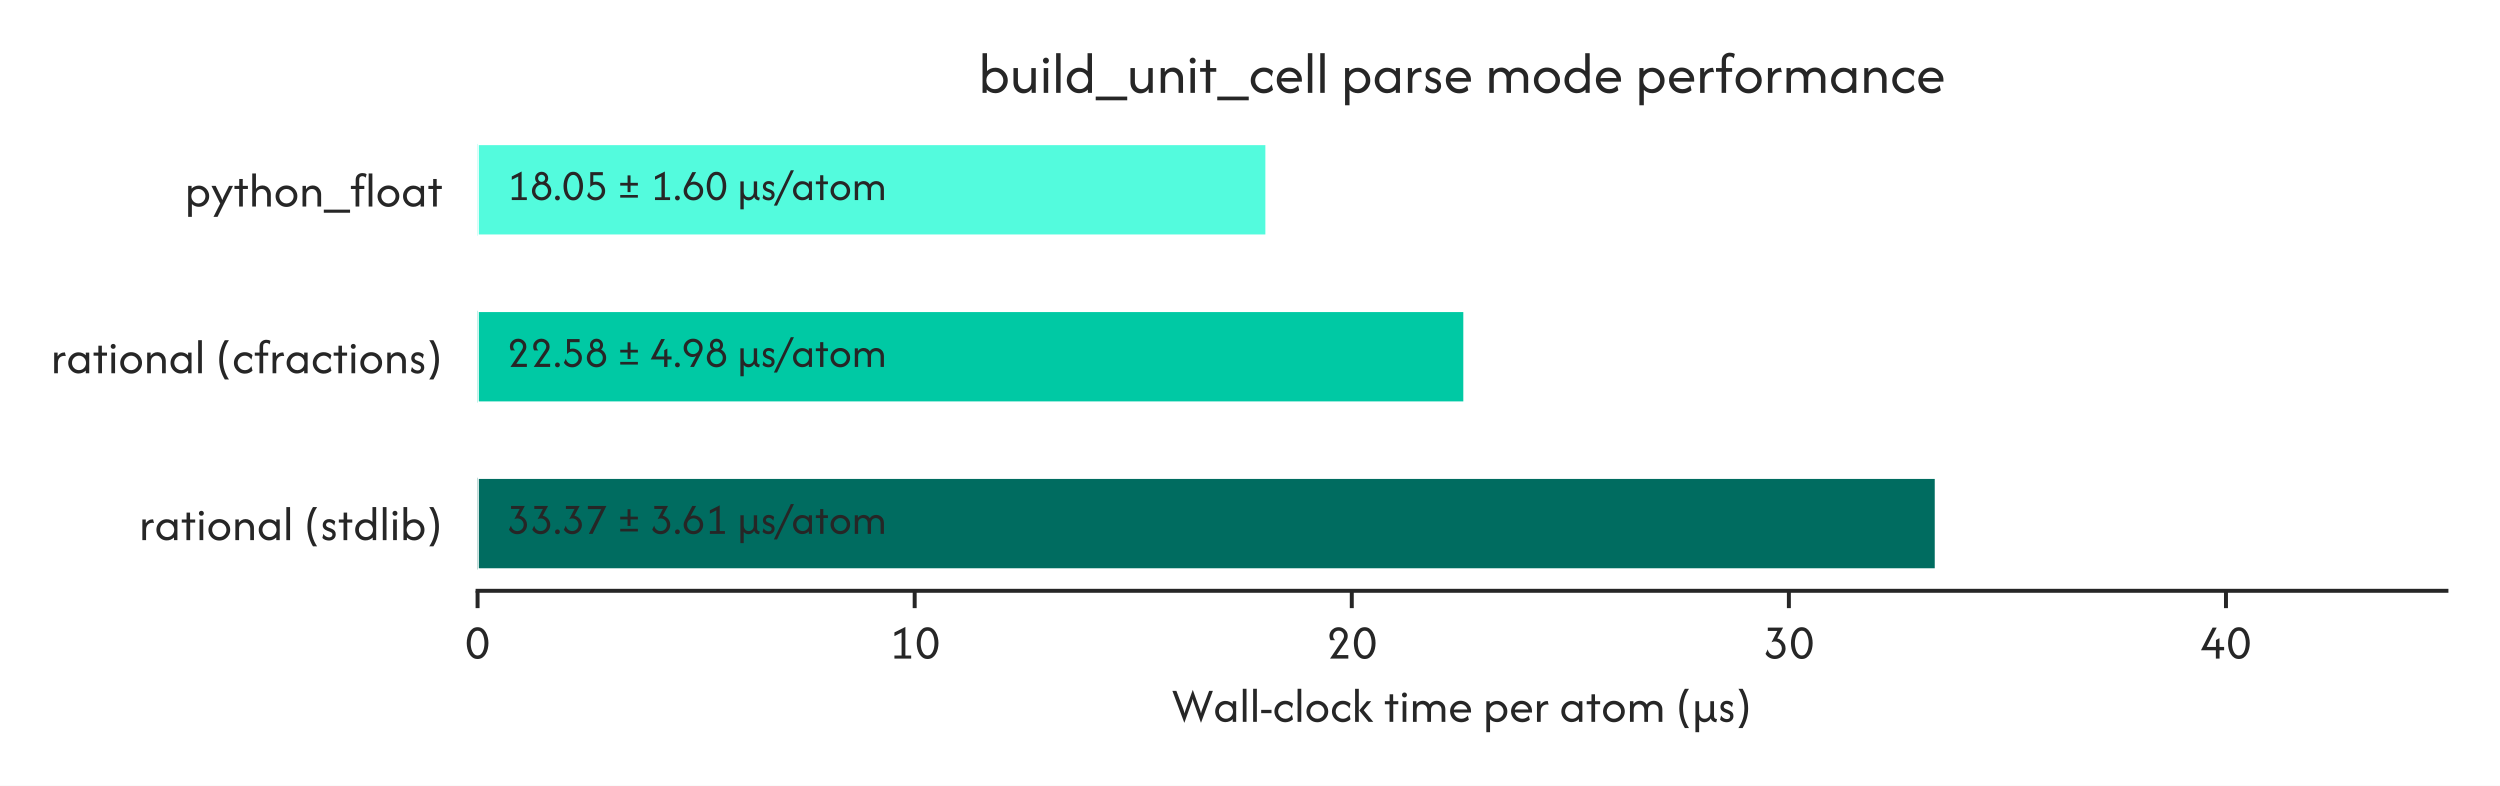
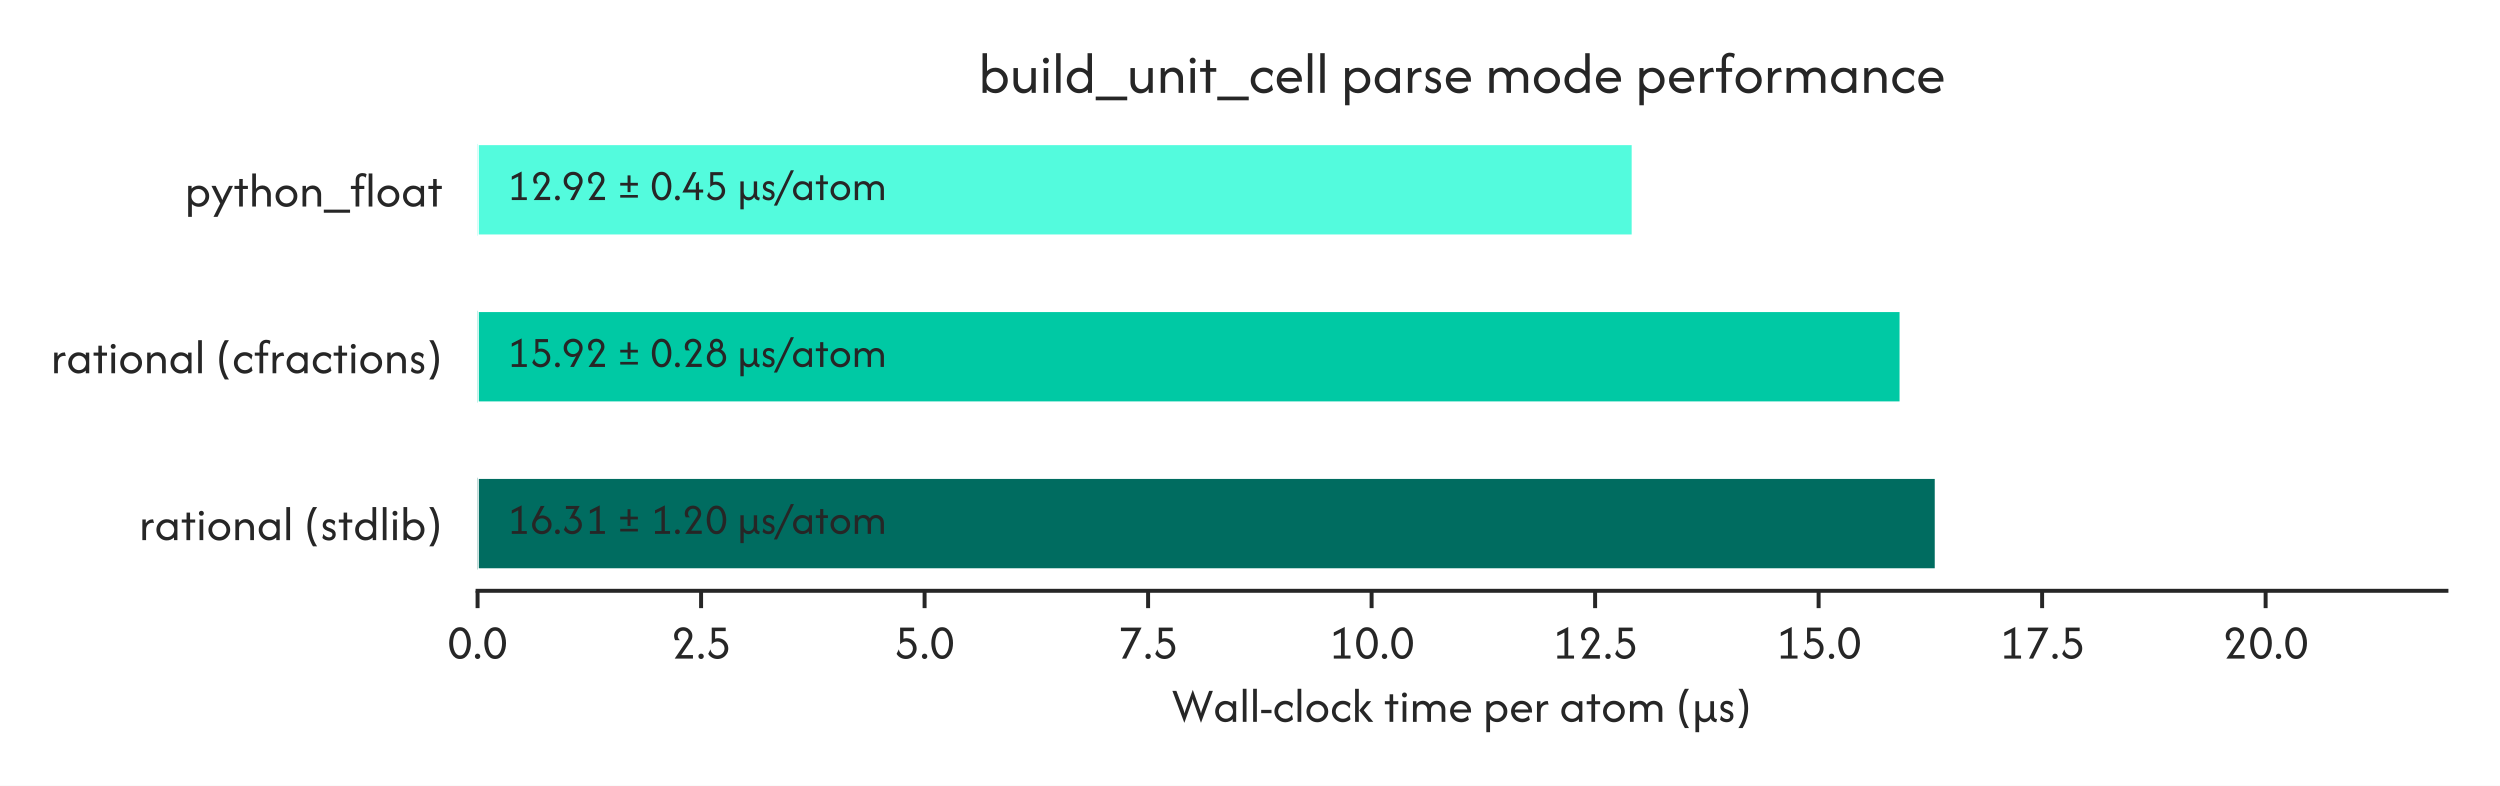
<svg xmlns="http://www.w3.org/2000/svg" xmlns:xlink="http://www.w3.org/1999/xlink" width="504pt" height="158.4pt" viewBox="0 0 504 158.4" version="1.1">
  <defs>
    <style type="text/css">*{stroke-linejoin: round; stroke-linecap: butt}</style>
  </defs>
  <g id="figure_1">
    <g id="patch_1">
      <path d="M 0 158.4 L 504 158.4 L 504 0 L 0 0 z " style="fill: #ffffff" />
    </g>
    <g id="axes_1">
      <g id="patch_2">
        <path d="M 96.28 119.106 L 493.2 119.106 L 493.2 24.72 L 96.28 24.72 z " style="fill: #ffffff" />
      </g>
      <g id="matplotlib.axis_1">
        <g id="xtick_1">
          <g id="line2d_1">
            <defs>
-               <path id="ma99bfb00c0" d="M 0 0 L 0 3.5 " style="stroke: #262626; stroke-width: 0.8" />
+               <path id="m3e374fac8e" d="M 0 0 L 0 3.5 " style="stroke: #262626; stroke-width: 0.8" />
            </defs>
            <g>
-               <use xlink:href="#ma99bfb00c0" x="96.28" y="119.106" style="fill: #262626; stroke: #262626; stroke-width: 0.8" />
+               <use xlink:href="#m3e374fac8e" x="96.28" y="119.106" style="fill: #262626; stroke: #262626; stroke-width: 0.8" />
            </g>
          </g>
          <g id="text_1">
-             <g style="fill: #262626" transform="translate(93.67609 132.7734) scale(0.1 -0.1)">
+             <g style="fill: #262626" transform="translate(90.13469 132.7734) scale(0.1 -0.1)">
              <defs>
                <path id="Afacad-Regular-30" d="M 1667 -53 Q 1316 -53 1053 122 Q 791 298 615 593 Q 440 889 353 1255 Q 267 1622 267 2000 Q 267 2378 353 2744 Q 440 3111 615 3406 Q 791 3702 1053 3877 Q 1316 4053 1667 4053 Q 2018 4053 2280 3877 Q 2542 3702 2717 3406 Q 2893 3111 2980 2744 Q 3067 2378 3067 2000 Q 3067 1622 2980 1255 Q 2893 889 2717 593 Q 2542 298 2280 122 Q 2018 -53 1667 -53 z M 1667 400 Q 1902 400 2071 542 Q 2240 684 2346 920 Q 2453 1156 2506 1438 Q 2560 1720 2560 2000 Q 2560 2280 2506 2562 Q 2453 2844 2346 3080 Q 2240 3316 2071 3458 Q 1902 3600 1667 3600 Q 1436 3600 1264 3458 Q 1093 3316 986 3080 Q 880 2844 826 2562 Q 773 2280 773 2000 Q 773 1720 826 1438 Q 880 1156 986 920 Q 1093 684 1264 542 Q 1436 400 1667 400 z " transform="scale(0.015625)" />
+                 <path id="Afacad-Regular-2e" d="M 600 -53 Q 453 -53 353 47 Q 253 147 253 293 Q 253 440 353 540 Q 453 640 600 640 Q 751 640 849 540 Q 947 440 947 293 Q 947 147 849 47 Q 751 -53 600 -53 z " transform="scale(0.015625)" />
              </defs>
              <use xlink:href="#Afacad-Regular-30" />
+               <use xlink:href="#Afacad-Regular-2e" transform="translate(52.08333 0)" />
+               <use xlink:href="#Afacad-Regular-30" transform="translate(70.83333 0)" />
            </g>
          </g>
        </g>
        <g id="xtick_2">
          <g id="line2d_2">
            <g>
-               <use xlink:href="#ma99bfb00c0" x="184.399" y="119.106" style="fill: #262626; stroke: #262626; stroke-width: 0.8" />
+               <use xlink:href="#m3e374fac8e" x="141.339" y="119.106" style="fill: #262626; stroke: #262626; stroke-width: 0.8" />
            </g>
          </g>
          <g id="text_2">
-             <g style="fill: #262626" transform="translate(179.1915 132.7734) scale(0.1 -0.1)">
+             <g style="fill: #262626" transform="translate(135.1933 132.7734) scale(0.1 -0.1)">
+               <defs>
+                 <path id="Afacad-Regular-32" d="M 529 0 L 2133 2387 Q 2245 2556 2287 2680 Q 2329 2804 2329 2911 Q 2329 3200 2124 3400 Q 1920 3600 1627 3600 Q 1333 3600 1131 3400 Q 929 3200 929 2911 Q 929 2591 1200 2373 L 591 2373 Q 449 2644 449 2911 Q 449 3236 609 3493 Q 769 3751 1038 3902 Q 1307 4053 1631 4053 Q 1956 4053 2222 3902 Q 2489 3751 2649 3493 Q 2809 3236 2809 2911 Q 2809 2720 2747 2535 Q 2685 2351 2529 2129 L 1373 453 L 2885 453 L 2885 0 L 529 0 z " transform="scale(0.015625)" />
+                 <path id="Afacad-Regular-35" d="M 1520 -53 Q 1138 -53 820 124 Q 502 302 320 613 L 613 1196 Q 662 853 917 626 Q 1173 400 1520 400 Q 1769 400 1975 522 Q 2182 644 2304 848 Q 2427 1053 2427 1302 Q 2427 1551 2302 1755 Q 2178 1960 1971 2082 Q 1765 2204 1507 2204 Q 1285 2204 1091 2104 Q 898 2004 773 1836 L 773 4000 L 2578 4000 L 2578 3547 L 1209 3547 L 1209 2560 Q 1298 2600 1393 2615 Q 1489 2631 1578 2631 Q 1938 2631 2240 2457 Q 2542 2284 2724 1984 Q 2907 1684 2907 1302 Q 2907 920 2716 613 Q 2525 307 2211 127 Q 1898 -53 1520 -53 z " transform="scale(0.015625)" />
+               </defs>
+               <use xlink:href="#Afacad-Regular-32" />
+               <use xlink:href="#Afacad-Regular-2e" transform="translate(52.08333 0)" />
+               <use xlink:href="#Afacad-Regular-35" transform="translate(70.83333 0)" />
+             </g>
+           </g>
+         </g>
+         <g id="xtick_3">
+           <g id="line2d_3">
+             <g>
+               <use xlink:href="#m3e374fac8e" x="186.397" y="119.106" style="fill: #262626; stroke: #262626; stroke-width: 0.8" />
+             </g>
+           </g>
+           <g id="text_3">
+             <g style="fill: #262626" transform="translate(180.252 132.7734) scale(0.1 -0.1)">
+               <use xlink:href="#Afacad-Regular-35" />
+               <use xlink:href="#Afacad-Regular-2e" transform="translate(52.08333 0)" />
+               <use xlink:href="#Afacad-Regular-30" transform="translate(70.83333 0)" />
+             </g>
+           </g>
+         </g>
+         <g id="xtick_4">
+           <g id="line2d_4">
+             <g>
+               <use xlink:href="#m3e374fac8e" x="231.456" y="119.106" style="fill: #262626; stroke: #262626; stroke-width: 0.8" />
+             </g>
+           </g>
+           <g id="text_4">
+             <g style="fill: #262626" transform="translate(225.3107 132.7734) scale(0.1 -0.1)">
+               <defs>
+                 <path id="Afacad-Regular-37" d="M 569 0 L 2338 3547 L 427 3547 L 427 4000 L 3089 4000 L 1111 0 L 569 0 z " transform="scale(0.015625)" />
+               </defs>
+               <use xlink:href="#Afacad-Regular-37" />
+               <use xlink:href="#Afacad-Regular-2e" transform="translate(52.08333 0)" />
+               <use xlink:href="#Afacad-Regular-35" transform="translate(70.83333 0)" />
+             </g>
+           </g>
+         </g>
+         <g id="xtick_5">
+           <g id="line2d_5">
+             <g>
+               <use xlink:href="#m3e374fac8e" x="276.515" y="119.106" style="fill: #262626; stroke: #262626; stroke-width: 0.8" />
+             </g>
+           </g>
+           <g id="text_5">
+             <g style="fill: #262626" transform="translate(267.7654 132.7734) scale(0.1 -0.1)">
              <defs>
                <path id="Afacad-Regular-31" d="M 720 0 L 720 400 L 1645 400 L 1645 3369 L 720 2898 L 720 3378 L 2133 4089 L 2133 400 L 2880 400 L 2880 0 L 720 0 z " transform="scale(0.015625)" />
              </defs>
              <use xlink:href="#Afacad-Regular-31" />
              <use xlink:href="#Afacad-Regular-30" transform="translate(52.08333 0)" />
-             </g>
-           </g>
-         </g>
-         <g id="xtick_3">
-           <g id="line2d_3">
-             <g>
-               <use xlink:href="#ma99bfb00c0" x="272.519" y="119.106" style="fill: #262626; stroke: #262626; stroke-width: 0.8" />
-             </g>
-           </g>
-           <g id="text_3">
-             <g style="fill: #262626" transform="translate(267.3109 132.7734) scale(0.1 -0.1)">
-               <defs>
-                 <path id="Afacad-Regular-32" d="M 529 0 L 2133 2387 Q 2245 2556 2287 2680 Q 2329 2804 2329 2911 Q 2329 3200 2124 3400 Q 1920 3600 1627 3600 Q 1333 3600 1131 3400 Q 929 3200 929 2911 Q 929 2591 1200 2373 L 591 2373 Q 449 2644 449 2911 Q 449 3236 609 3493 Q 769 3751 1038 3902 Q 1307 4053 1631 4053 Q 1956 4053 2222 3902 Q 2489 3751 2649 3493 Q 2809 3236 2809 2911 Q 2809 2720 2747 2535 Q 2685 2351 2529 2129 L 1373 453 L 2885 453 L 2885 0 L 529 0 z " transform="scale(0.015625)" />
-               </defs>
+               <use xlink:href="#Afacad-Regular-2e" transform="translate(104.1667 0)" />
+               <use xlink:href="#Afacad-Regular-30" transform="translate(122.9167 0)" />
+             </g>
+           </g>
+         </g>
+         <g id="xtick_6">
+           <g id="line2d_6">
+             <g>
+               <use xlink:href="#m3e374fac8e" x="321.573" y="119.106" style="fill: #262626; stroke: #262626; stroke-width: 0.8" />
+             </g>
+           </g>
+           <g id="text_6">
+             <g style="fill: #262626" transform="translate(312.8241 132.7734) scale(0.1 -0.1)">
+               <use xlink:href="#Afacad-Regular-31" />
+               <use xlink:href="#Afacad-Regular-32" transform="translate(52.08333 0)" />
+               <use xlink:href="#Afacad-Regular-2e" transform="translate(104.1667 0)" />
+               <use xlink:href="#Afacad-Regular-35" transform="translate(122.9167 0)" />
+             </g>
+           </g>
+         </g>
+         <g id="xtick_7">
+           <g id="line2d_7">
+             <g>
+               <use xlink:href="#m3e374fac8e" x="366.632" y="119.106" style="fill: #262626; stroke: #262626; stroke-width: 0.8" />
+             </g>
+           </g>
+           <g id="text_7">
+             <g style="fill: #262626" transform="translate(357.8827 132.7734) scale(0.1 -0.1)">
+               <use xlink:href="#Afacad-Regular-31" />
+               <use xlink:href="#Afacad-Regular-35" transform="translate(52.08333 0)" />
+               <use xlink:href="#Afacad-Regular-2e" transform="translate(104.1667 0)" />
+               <use xlink:href="#Afacad-Regular-30" transform="translate(122.9167 0)" />
+             </g>
+           </g>
+         </g>
+         <g id="xtick_8">
+           <g id="line2d_8">
+             <g>
+               <use xlink:href="#m3e374fac8e" x="411.691" y="119.106" style="fill: #262626; stroke: #262626; stroke-width: 0.8" />
+             </g>
+           </g>
+           <g id="text_8">
+             <g style="fill: #262626" transform="translate(402.9414 132.7734) scale(0.1 -0.1)">
+               <use xlink:href="#Afacad-Regular-31" />
+               <use xlink:href="#Afacad-Regular-37" transform="translate(52.08333 0)" />
+               <use xlink:href="#Afacad-Regular-2e" transform="translate(104.1667 0)" />
+               <use xlink:href="#Afacad-Regular-35" transform="translate(122.9167 0)" />
+             </g>
+           </g>
+         </g>
+         <g id="xtick_9">
+           <g id="line2d_9">
+             <g>
+               <use xlink:href="#m3e374fac8e" x="456.749" y="119.106" style="fill: #262626; stroke: #262626; stroke-width: 0.8" />
+             </g>
+           </g>
+           <g id="text_9">
+             <g style="fill: #262626" transform="translate(448 132.7734) scale(0.1 -0.1)">
              <use xlink:href="#Afacad-Regular-32" />
              <use xlink:href="#Afacad-Regular-30" transform="translate(52.08333 0)" />
-             </g>
-           </g>
-         </g>
-         <g id="xtick_4">
-           <g id="line2d_4">
-             <g>
-               <use xlink:href="#ma99bfb00c0" x="360.638" y="119.106" style="fill: #262626; stroke: #262626; stroke-width: 0.8" />
-             </g>
-           </g>
-           <g id="text_4">
-             <g style="fill: #262626" transform="translate(355.4302 132.7734) scale(0.1 -0.1)">
-               <defs>
-                 <path id="Afacad-Regular-33" d="M 1520 -53 Q 1138 -53 820 124 Q 502 302 320 613 L 613 1196 Q 662 853 917 626 Q 1173 400 1520 400 Q 1773 400 1980 522 Q 2187 644 2307 848 Q 2427 1053 2427 1307 Q 2427 1556 2304 1762 Q 2182 1969 1977 2091 Q 1773 2213 1520 2213 Q 1396 2213 1287 2182 Q 1178 2151 1089 2102 L 1849 3573 L 613 3573 L 613 4000 L 2587 4000 L 1836 2600 Q 2133 2542 2375 2360 Q 2618 2178 2762 1909 Q 2907 1640 2907 1307 Q 2907 924 2720 615 Q 2533 307 2217 127 Q 1902 -53 1520 -53 z " transform="scale(0.015625)" />
-               </defs>
-               <use xlink:href="#Afacad-Regular-33" />
-               <use xlink:href="#Afacad-Regular-30" transform="translate(52.08333 0)" />
-             </g>
-           </g>
-         </g>
-         <g id="xtick_5">
-           <g id="line2d_5">
-             <g>
-               <use xlink:href="#ma99bfb00c0" x="448.757" y="119.106" style="fill: #262626; stroke: #262626; stroke-width: 0.8" />
-             </g>
-           </g>
-           <g id="text_5">
-             <g style="fill: #262626" transform="translate(443.5495 132.7734) scale(0.1 -0.1)">
-               <defs>
-                 <path id="Afacad-Regular-34" d="M 2027 0 L 2027 1076 L 107 1076 L 1605 4000 L 2138 4000 L 840 1502 L 2040 1502 L 2040 2400 L 2493 2640 L 2493 1502 L 3093 1502 L 3093 1076 L 2507 1076 L 2507 0 L 2027 0 z " transform="scale(0.015625)" />
-               </defs>
-               <use xlink:href="#Afacad-Regular-34" />
-               <use xlink:href="#Afacad-Regular-30" transform="translate(52.08333 0)" />
-             </g>
-           </g>
-         </g>
-         <g id="text_6">
+               <use xlink:href="#Afacad-Regular-2e" transform="translate(104.1667 0)" />
+               <use xlink:href="#Afacad-Regular-30" transform="translate(122.9167 0)" />
+             </g>
+           </g>
+         </g>
+         <g id="text_10">
          <g style="fill: #262626" transform="translate(236.2689 145.5234) scale(0.1 -0.1)">
            <defs>
              <path id="Afacad-Regular-57" d="M 1596 -133 L 53 4000 L 569 4000 L 1476 1600 Q 1525 1476 1556 1362 Q 1587 1249 1622 1093 Q 1658 1249 1691 1362 Q 1725 1476 1769 1600 L 2685 4133 L 3596 1600 Q 3636 1489 3673 1375 Q 3711 1262 3742 1093 Q 3778 1262 3813 1375 Q 3849 1489 3893 1600 L 4800 4000 L 5280 4000 L 3742 -133 L 2818 2462 Q 2778 2578 2742 2687 Q 2707 2796 2671 2964 Q 2636 2796 2600 2687 Q 2565 2578 2525 2462 L 1596 -133 z " transform="scale(0.015625)" />
              <path id="Afacad-Regular-61" d="M 1569 -36 Q 1205 -36 902 148 Q 600 333 420 644 Q 240 956 240 1333 Q 240 1711 420 2022 Q 600 2333 902 2517 Q 1205 2702 1569 2702 Q 1845 2702 2087 2600 Q 2329 2498 2507 2316 L 2507 2667 L 2951 2667 L 2951 0 L 2507 0 L 2507 351 Q 2329 173 2087 68 Q 1845 -36 1569 -36 z M 1631 400 Q 1885 400 2091 526 Q 2298 653 2420 864 Q 2542 1076 2542 1333 Q 2542 1591 2420 1802 Q 2298 2013 2091 2140 Q 1885 2267 1631 2267 Q 1378 2267 1171 2140 Q 965 2013 842 1802 Q 720 1591 720 1333 Q 720 1076 842 864 Q 965 653 1171 526 Q 1378 400 1631 400 z " transform="scale(0.015625)" />
              <path id="Afacad-Regular-6c" d="M 427 0 L 427 4267 L 907 4267 L 907 0 L 427 0 z " transform="scale(0.015625)" />
              <path id="Afacad-Regular-2d" d="M 133 1120 L 133 1547 L 1467 1547 L 1467 1120 L 133 1120 z " transform="scale(0.015625)" />
              <path id="Afacad-Regular-63" d="M 1653 -53 Q 1262 -53 942 133 Q 622 320 431 635 Q 240 951 240 1333 Q 240 1716 431 2031 Q 622 2347 942 2533 Q 1262 2720 1653 2720 Q 1942 2720 2195 2618 Q 2449 2516 2640 2347 L 2493 1742 Q 2382 1964 2157 2115 Q 1933 2267 1649 2267 Q 1391 2267 1180 2140 Q 969 2013 844 1802 Q 720 1591 720 1333 Q 720 1080 844 866 Q 969 653 1180 526 Q 1391 400 1649 400 Q 1933 400 2157 546 Q 2382 693 2493 924 L 2640 320 Q 2449 151 2195 49 Q 1942 -53 1653 -53 z " transform="scale(0.015625)" />
              <path id="Afacad-Regular-6f" d="M 1645 -53 Q 1258 -53 938 133 Q 618 320 429 635 Q 240 951 240 1333 Q 240 1720 429 2033 Q 618 2347 938 2533 Q 1258 2720 1645 2720 Q 2036 2720 2353 2533 Q 2671 2347 2860 2033 Q 3049 1720 3049 1333 Q 3049 951 2860 635 Q 2671 320 2353 133 Q 2036 -53 1645 -53 z M 1645 400 Q 1902 400 2111 526 Q 2320 653 2444 864 Q 2569 1076 2569 1333 Q 2569 1591 2444 1802 Q 2320 2013 2111 2140 Q 1902 2267 1645 2267 Q 1387 2267 1178 2140 Q 969 2013 844 1802 Q 720 1591 720 1333 Q 720 1076 844 864 Q 969 653 1178 526 Q 1387 400 1645 400 z " transform="scale(0.015625)" />
              <path id="Afacad-Regular-6b" d="M 2165 0 L 960 1467 L 1951 2667 L 2507 2667 L 1533 1502 L 2773 0 L 2165 0 z M 427 0 L 427 4267 L 907 4267 L 907 0 L 427 0 z " transform="scale(0.015625)" />
              <path id="Afacad-Regular-20" transform="scale(0.015625)" />
              <path id="Afacad-Regular-74" d="M 738 0 L 738 2267 L 133 2267 L 133 2667 L 751 2667 L 751 3556 L 1205 3556 L 1205 2667 L 1867 2667 L 1867 2267 L 1218 2267 L 1218 0 L 738 0 z " transform="scale(0.015625)" />
              <path id="Afacad-Regular-69" d="M 427 0 L 427 2667 L 907 2667 L 907 0 L 427 0 z M 664 3147 Q 531 3147 437 3240 Q 344 3333 344 3467 Q 344 3604 437 3695 Q 531 3787 664 3787 Q 802 3787 893 3695 Q 984 3604 984 3467 Q 984 3333 893 3240 Q 802 3147 664 3147 z " transform="scale(0.015625)" />
              <path id="Afacad-Regular-6d" d="M 427 0 L 427 2667 L 871 2667 L 871 2284 Q 1018 2502 1242 2611 Q 1467 2720 1716 2720 Q 1987 2720 2213 2593 Q 2440 2467 2578 2240 Q 2733 2480 2980 2600 Q 3227 2720 3502 2720 Q 3805 2720 4056 2578 Q 4307 2436 4456 2180 Q 4605 1924 4605 1578 L 4605 0 L 4125 0 L 4125 1520 Q 4125 1884 3918 2073 Q 3711 2262 3440 2262 Q 3271 2262 3113 2186 Q 2956 2111 2856 1951 Q 2756 1791 2756 1533 L 2756 0 L 2276 0 L 2276 1520 Q 2276 1773 2176 1937 Q 2076 2102 1918 2184 Q 1760 2267 1591 2267 Q 1427 2267 1269 2191 Q 1111 2116 1009 1956 Q 907 1796 907 1533 L 907 0 L 427 0 z " transform="scale(0.015625)" />
              <path id="Afacad-Regular-65" d="M 1698 -53 Q 1280 -53 949 133 Q 618 320 429 642 Q 240 964 240 1360 Q 240 1738 422 2047 Q 605 2356 913 2538 Q 1222 2720 1596 2720 Q 1965 2720 2271 2544 Q 2578 2369 2760 2071 Q 2942 1773 2942 1396 L 2942 1200 L 1200 1200 Q 1085 1200 965 1209 Q 845 1218 729 1236 Q 778 880 1051 640 Q 1325 400 1702 400 Q 1956 400 2173 515 Q 2391 631 2525 822 L 2658 276 Q 2467 120 2220 33 Q 1973 -53 1698 -53 z M 716 1560 Q 956 1600 1200 1600 L 2085 1600 Q 2182 1600 2277 1593 Q 2373 1587 2471 1578 Q 2409 1889 2160 2091 Q 1911 2293 1596 2293 Q 1271 2293 1026 2077 Q 782 1862 716 1560 z " transform="scale(0.015625)" />
              <path id="Afacad-Regular-70" d="M 427 -1333 L 427 2667 L 871 2667 L 871 2316 Q 1053 2498 1293 2600 Q 1533 2702 1809 2702 Q 2178 2702 2478 2517 Q 2778 2333 2958 2022 Q 3138 1711 3138 1333 Q 3138 956 2958 644 Q 2778 333 2478 148 Q 2178 -36 1809 -36 Q 1547 -36 1316 57 Q 1085 151 907 316 L 907 -1333 L 427 -1333 z M 1747 400 Q 2000 400 2206 526 Q 2413 653 2535 864 Q 2658 1076 2658 1333 Q 2658 1591 2535 1802 Q 2413 2013 2206 2140 Q 2000 2267 1747 2267 Q 1493 2267 1286 2140 Q 1080 2013 958 1802 Q 836 1591 836 1333 Q 836 1076 958 864 Q 1080 653 1286 526 Q 1493 400 1747 400 z " transform="scale(0.015625)" />
              <path id="Afacad-Regular-72" d="M 427 0 L 427 2667 L 871 2667 L 871 2178 Q 1013 2413 1249 2553 Q 1485 2693 1809 2693 L 1929 2213 Q 1845 2240 1733 2240 Q 1360 2240 1133 2002 Q 907 1764 907 1324 L 907 0 L 427 0 z " transform="scale(0.015625)" />
              <path id="Afacad-Regular-28" d="M 1196 -800 Q 858 -244 669 398 Q 480 1040 480 1733 Q 480 2427 669 3069 Q 858 3711 1196 4267 L 1733 4267 Q 1365 3729 1162 3089 Q 960 2449 960 1733 Q 960 1022 1162 380 Q 1365 -262 1733 -800 L 1196 -800 z " transform="scale(0.015625)" />
              <path id="Afacad-Regular-3bc" d="M 427 -1333 L 427 2667 L 907 2667 L 907 1200 Q 907 884 1096 642 Q 1285 400 1627 400 Q 1907 400 2127 602 Q 2347 804 2347 1187 L 2347 2667 L 2827 2667 L 2827 791 Q 2827 547 2936 453 Q 3045 360 3213 360 L 3116 -53 Q 2867 -53 2678 73 Q 2489 200 2400 436 Q 2271 196 2058 71 Q 1845 -53 1600 -53 Q 1182 -53 907 276 L 907 -1333 L 427 -1333 z " transform="scale(0.015625)" />
              <path id="Afacad-Regular-73" d="M 1116 -53 Q 911 -53 678 24 Q 445 102 276 284 L 409 809 Q 533 600 729 478 Q 925 356 1147 356 Q 1360 356 1466 460 Q 1573 564 1573 716 Q 1573 889 1460 969 Q 1347 1049 1258 1080 L 898 1218 Q 800 1258 662 1335 Q 525 1413 422 1560 Q 320 1707 320 1942 Q 320 2156 422 2333 Q 525 2511 711 2615 Q 898 2720 1151 2720 Q 1351 2720 1569 2649 Q 1787 2578 1938 2409 L 1805 1884 Q 1698 2080 1515 2195 Q 1333 2311 1138 2311 Q 956 2311 851 2209 Q 747 2107 747 1973 Q 747 1867 818 1782 Q 889 1698 1031 1644 L 1391 1507 Q 1489 1471 1633 1391 Q 1778 1311 1889 1160 Q 2000 1009 2000 751 Q 2000 391 1749 169 Q 1498 -53 1116 -53 z " transform="scale(0.015625)" />
              <path id="Afacad-Regular-29" d="M 373 -800 Q 742 -262 944 380 Q 1147 1022 1147 1733 Q 1147 2449 944 3089 Q 742 3729 373 4267 L 911 4267 Q 1253 3711 1440 3069 Q 1627 2427 1627 1733 Q 1627 1040 1440 398 Q 1253 -244 911 -800 L 373 -800 z " transform="scale(0.015625)" />
            </defs>
            <use xlink:href="#Afacad-Regular-57" />
            <use xlink:href="#Afacad-Regular-61" transform="translate(83.33333 0)" />
            <use xlink:href="#Afacad-Regular-6c" transform="translate(136.1111 0)" />
            <use xlink:href="#Afacad-Regular-6c" transform="translate(156.9444 0)" />
            <use xlink:href="#Afacad-Regular-2d" transform="translate(177.7778 0)" />
            <use xlink:href="#Afacad-Regular-63" transform="translate(202.7778 0)" />
            <use xlink:href="#Afacad-Regular-6c" transform="translate(246.5278 0)" />
            <use xlink:href="#Afacad-Regular-6f" transform="translate(267.3611 0)" />
            <use xlink:href="#Afacad-Regular-63" transform="translate(318.75 0)" />
            <use xlink:href="#Afacad-Regular-6b" transform="translate(362.5 0)" />
            <use xlink:href="#Afacad-Regular-20" transform="translate(406.25 0)" />
            <use xlink:href="#Afacad-Regular-74" transform="translate(427.0833 0)" />
            <use xlink:href="#Afacad-Regular-69" transform="translate(458.3333 0)" />
            <use xlink:href="#Afacad-Regular-6d" transform="translate(479.1666 0)" />
            <use xlink:href="#Afacad-Regular-65" transform="translate(556.9444 0)" />
            <use xlink:href="#Afacad-Regular-20" transform="translate(606.25 0)" />
            <use xlink:href="#Afacad-Regular-70" transform="translate(627.0833 0)" />
            <use xlink:href="#Afacad-Regular-65" transform="translate(679.8611 0)" />
            <use xlink:href="#Afacad-Regular-72" transform="translate(729.1666 0)" />
            <use xlink:href="#Afacad-Regular-20" transform="translate(760.4166 0)" />
            <use xlink:href="#Afacad-Regular-61" transform="translate(781.2499 0)" />
            <use xlink:href="#Afacad-Regular-74" transform="translate(834.0277 0)" />
            <use xlink:href="#Afacad-Regular-6f" transform="translate(865.2777 0)" />
            <use xlink:href="#Afacad-Regular-6d" transform="translate(916.6666 0)" />
            <use xlink:href="#Afacad-Regular-20" transform="translate(994.4444 0)" />
            <use xlink:href="#Afacad-Regular-28" transform="translate(1015.278 0)" />
            <use xlink:href="#Afacad-Regular-3bc" transform="translate(1048.611 0)" />
            <use xlink:href="#Afacad-Regular-73" transform="translate(1100.694 0)" />
            <use xlink:href="#Afacad-Regular-29" transform="translate(1136.111 0)" />
          </g>
        </g>
      </g>
      <g id="matplotlib.axis_2">
        <g id="ytick_1">
-           <g id="text_7">
+           <g id="text_11">
            <g style="fill: #262626" transform="translate(37.26594 41.63884) scale(0.1 -0.1)">
              <defs>
                <path id="Afacad-Regular-79" d="M 316 -1333 L 1182 391 L 53 2667 L 596 2667 L 1165 1511 Q 1240 1356 1311 1204 Q 1382 1053 1453 840 Q 1529 1053 1598 1206 Q 1667 1360 1747 1511 L 2325 2667 L 2836 2667 L 836 -1333 L 316 -1333 z " transform="scale(0.015625)" />
                <path id="Afacad-Regular-68" d="M 427 0 L 427 4267 L 907 4267 L 907 2289 Q 1058 2498 1280 2609 Q 1502 2720 1756 2720 Q 2040 2720 2282 2580 Q 2525 2440 2676 2175 Q 2827 1911 2827 1533 L 2827 0 L 2347 0 L 2347 1467 Q 2347 1782 2158 2024 Q 1969 2267 1627 2267 Q 1347 2267 1127 2064 Q 907 1862 907 1480 L 907 0 L 427 0 z " transform="scale(0.015625)" />
                <path id="Afacad-Regular-6e" d="M 427 0 L 427 2667 L 871 2667 L 871 2236 Q 1018 2471 1251 2595 Q 1485 2720 1756 2720 Q 2040 2720 2282 2580 Q 2525 2440 2676 2175 Q 2827 1911 2827 1533 L 2827 0 L 2347 0 L 2347 1467 Q 2347 1782 2158 2024 Q 1969 2267 1627 2267 Q 1347 2267 1127 2064 Q 907 1862 907 1480 L 907 0 L 427 0 z " transform="scale(0.015625)" />
                <path id="Afacad-Regular-5f" d="M -27 -800 L -27 -400 L 3360 -400 L 3360 -800 L -27 -800 z " transform="scale(0.015625)" />
                <path id="Afacad-Regular-66" d="M 738 0 L 738 2267 L 133 2267 L 133 2667 L 751 2667 L 751 3431 Q 751 3867 1009 4093 Q 1267 4320 1622 4320 Q 1756 4320 1896 4289 Q 2036 4258 2160 4182 L 2045 3716 Q 1858 3920 1609 3920 Q 1458 3920 1331 3818 Q 1205 3716 1205 3422 L 1205 2667 L 1867 2667 L 1867 2267 L 1218 2267 L 1218 0 L 738 0 z " transform="scale(0.015625)" />
              </defs>
              <use xlink:href="#Afacad-Regular-70" />
              <use xlink:href="#Afacad-Regular-79" transform="translate(52.77777 0)" />
              <use xlink:href="#Afacad-Regular-74" transform="translate(97.91666 0)" />
              <use xlink:href="#Afacad-Regular-68" transform="translate(129.1667 0)" />
              <use xlink:href="#Afacad-Regular-6f" transform="translate(179.1667 0)" />
              <use xlink:href="#Afacad-Regular-6e" transform="translate(230.5555 0)" />
              <use xlink:href="#Afacad-Regular-5f" transform="translate(280.5555 0)" />
              <use xlink:href="#Afacad-Regular-66" transform="translate(332.6389 0)" />
              <use xlink:href="#Afacad-Regular-6c" transform="translate(363.8889 0)" />
              <use xlink:href="#Afacad-Regular-6f" transform="translate(384.7222 0)" />
              <use xlink:href="#Afacad-Regular-61" transform="translate(436.1111 0)" />
              <use xlink:href="#Afacad-Regular-74" transform="translate(488.8889 0)" />
            </g>
          </g>
        </g>
        <g id="ytick_2">
-           <g id="text_8">
+           <g id="text_12">
            <g style="fill: #262626" transform="translate(10.25344 75.24672) scale(0.1 -0.1)">
              <use xlink:href="#Afacad-Regular-72" />
              <use xlink:href="#Afacad-Regular-61" transform="translate(31.25 0)" />
              <use xlink:href="#Afacad-Regular-74" transform="translate(84.02777 0)" />
              <use xlink:href="#Afacad-Regular-69" transform="translate(115.2778 0)" />
              <use xlink:href="#Afacad-Regular-6f" transform="translate(136.1111 0)" />
              <use xlink:href="#Afacad-Regular-6e" transform="translate(187.5 0)" />
              <use xlink:href="#Afacad-Regular-61" transform="translate(237.5 0)" />
              <use xlink:href="#Afacad-Regular-6c" transform="translate(290.2778 0)" />
              <use xlink:href="#Afacad-Regular-20" transform="translate(311.1111 0)" />
              <use xlink:href="#Afacad-Regular-28" transform="translate(331.9444 0)" />
              <use xlink:href="#Afacad-Regular-63" transform="translate(365.2777 0)" />
              <use xlink:href="#Afacad-Regular-66" transform="translate(409.0277 0)" />
              <use xlink:href="#Afacad-Regular-72" transform="translate(440.2777 0)" />
              <use xlink:href="#Afacad-Regular-61" transform="translate(471.5277 0)" />
              <use xlink:href="#Afacad-Regular-63" transform="translate(524.3055 0)" />
              <use xlink:href="#Afacad-Regular-74" transform="translate(568.0555 0)" />
              <use xlink:href="#Afacad-Regular-69" transform="translate(599.3055 0)" />
              <use xlink:href="#Afacad-Regular-6f" transform="translate(620.1388 0)" />
              <use xlink:href="#Afacad-Regular-6e" transform="translate(671.5277 0)" />
              <use xlink:href="#Afacad-Regular-73" transform="translate(721.5277 0)" />
              <use xlink:href="#Afacad-Regular-29" transform="translate(756.9444 0)" />
            </g>
          </g>
        </g>
        <g id="ytick_3">
-           <g id="text_9">
+           <g id="text_13">
            <g style="fill: #262626" transform="translate(28.03156 108.896) scale(0.1 -0.1)">
              <defs>
                <path id="Afacad-Regular-64" d="M 1569 -36 Q 1205 -36 902 148 Q 600 333 420 644 Q 240 956 240 1333 Q 240 1711 420 2022 Q 600 2333 902 2517 Q 1205 2702 1569 2702 Q 1831 2702 2062 2609 Q 2293 2516 2471 2351 L 2471 4267 L 2951 4267 L 2951 0 L 2507 0 L 2507 351 Q 2329 173 2087 68 Q 1845 -36 1569 -36 z M 1631 400 Q 1885 400 2091 526 Q 2298 653 2420 864 Q 2542 1076 2542 1333 Q 2542 1591 2420 1802 Q 2298 2013 2091 2140 Q 1885 2267 1631 2267 Q 1378 2267 1171 2140 Q 965 2013 842 1802 Q 720 1591 720 1333 Q 720 1076 842 864 Q 965 653 1171 526 Q 1378 400 1631 400 z " transform="scale(0.015625)" />
                <path id="Afacad-Regular-62" d="M 1809 -36 Q 1533 -36 1293 68 Q 1053 173 871 351 L 871 0 L 427 0 L 427 4267 L 907 4267 L 907 2351 Q 1085 2516 1316 2609 Q 1547 2702 1809 2702 Q 2178 2702 2478 2517 Q 2778 2333 2958 2022 Q 3138 1711 3138 1333 Q 3138 956 2958 644 Q 2778 333 2478 148 Q 2178 -36 1809 -36 z M 1747 400 Q 2000 400 2206 526 Q 2413 653 2535 864 Q 2658 1076 2658 1333 Q 2658 1591 2535 1802 Q 2413 2013 2206 2140 Q 2000 2267 1747 2267 Q 1493 2267 1286 2140 Q 1080 2013 958 1802 Q 836 1591 836 1333 Q 836 1076 958 864 Q 1080 653 1286 526 Q 1493 400 1747 400 z " transform="scale(0.015625)" />
              </defs>
              <use xlink:href="#Afacad-Regular-72" />
              <use xlink:href="#Afacad-Regular-61" transform="translate(31.25 0)" />
              <use xlink:href="#Afacad-Regular-74" transform="translate(84.02777 0)" />
              <use xlink:href="#Afacad-Regular-69" transform="translate(115.2778 0)" />
              <use xlink:href="#Afacad-Regular-6f" transform="translate(136.1111 0)" />
              <use xlink:href="#Afacad-Regular-6e" transform="translate(187.5 0)" />
              <use xlink:href="#Afacad-Regular-61" transform="translate(237.5 0)" />
              <use xlink:href="#Afacad-Regular-6c" transform="translate(290.2778 0)" />
              <use xlink:href="#Afacad-Regular-20" transform="translate(311.1111 0)" />
              <use xlink:href="#Afacad-Regular-28" transform="translate(331.9444 0)" />
              <use xlink:href="#Afacad-Regular-73" transform="translate(365.2777 0)" />
              <use xlink:href="#Afacad-Regular-74" transform="translate(400.6944 0)" />
              <use xlink:href="#Afacad-Regular-64" transform="translate(431.9444 0)" />
              <use xlink:href="#Afacad-Regular-6c" transform="translate(484.7222 0)" />
              <use xlink:href="#Afacad-Regular-69" transform="translate(505.5555 0)" />
              <use xlink:href="#Afacad-Regular-62" transform="translate(526.3888 0)" />
              <use xlink:href="#Afacad-Regular-29" transform="translate(579.1666 0)" />
            </g>
          </g>
        </g>
      </g>
      <g id="patch_3">
-         <path d="M 96.28 29.01 L 255.347 29.01 L 255.347 47.517 L 96.28 47.517 z " clip-path="url(#pab0aa29e8b)" style="fill: #53fbdd; stroke: #ffffff; stroke-width: 0.5; stroke-linejoin: miter" />
+         <path d="M 96.28 29.01 L 329.195 29.01 L 329.195 47.517 L 96.28 47.517 z " clip-path="url(#ped8e0d5014)" style="fill: #53fbdd; stroke: #ffffff; stroke-width: 0.5; stroke-linejoin: miter" />
      </g>
      <g id="patch_4">
-         <path d="M 96.28 62.66 L 295.252 62.66 L 295.252 81.167 L 96.28 81.167 z " clip-path="url(#pab0aa29e8b)" style="fill: #00c9a4; stroke: #ffffff; stroke-width: 0.5; stroke-linejoin: miter" />
+         <path d="M 96.28 62.66 L 383.199 62.66 L 383.199 81.167 L 96.28 81.167 z " clip-path="url(#ped8e0d5014)" style="fill: #00c9a4; stroke: #ffffff; stroke-width: 0.5; stroke-linejoin: miter" />
      </g>
      <g id="patch_5">
-         <path d="M 96.28 96.309 L 390.295 96.309 L 390.295 114.816 L 96.28 114.816 z " clip-path="url(#pab0aa29e8b)" style="fill: #006c60; stroke: #ffffff; stroke-width: 0.5; stroke-linejoin: miter" />
+         <path d="M 96.28 96.309 L 390.295 96.309 L 390.295 114.816 L 96.28 114.816 z " clip-path="url(#ped8e0d5014)" style="fill: #006c60; stroke: #ffffff; stroke-width: 0.5; stroke-linejoin: miter" />
      </g>
      <g id="patch_6">
        <path d="M 96.28 119.106 L 493.2 119.106 " style="fill: none; stroke: #262626; stroke-width: 0.8; stroke-linejoin: miter; stroke-linecap: square" />
      </g>
-       <g id="text_10">
+       <g id="text_14">
        <g style="fill: #262626" transform="translate(102.1603 40.32681) scale(0.09 -0.09)">
          <defs>
-             <path id="Afacad-Regular-38" d="M 1667 -53 Q 1289 -53 973 127 Q 658 307 469 613 Q 280 920 280 1302 Q 280 1698 482 2011 Q 685 2324 1009 2489 Q 880 2613 804 2773 Q 729 2933 729 3133 Q 729 3396 855 3602 Q 982 3809 1195 3931 Q 1409 4053 1667 4053 Q 1925 4053 2138 3931 Q 2351 3809 2478 3602 Q 2605 3396 2605 3133 Q 2605 2933 2529 2771 Q 2453 2609 2325 2489 Q 2649 2324 2851 2011 Q 3053 1698 3053 1302 Q 3053 920 2864 613 Q 2676 307 2360 127 Q 2045 -53 1667 -53 z M 1667 400 Q 1920 400 2126 522 Q 2333 644 2453 848 Q 2573 1053 2573 1307 Q 2573 1560 2453 1766 Q 2333 1973 2126 2093 Q 1920 2213 1667 2213 Q 1413 2213 1209 2093 Q 1005 1973 882 1766 Q 760 1560 760 1307 Q 760 1053 882 848 Q 1005 644 1209 522 Q 1413 400 1667 400 z M 1667 2604 Q 1880 2604 2029 2753 Q 2178 2902 2178 3116 Q 2178 3329 2029 3478 Q 1880 3627 1667 3627 Q 1453 3627 1304 3478 Q 1156 3329 1156 3116 Q 1156 2902 1304 2753 Q 1453 2604 1667 2604 z " transform="scale(0.015625)" />
-             <path id="Afacad-Regular-2e" d="M 600 -53 Q 453 -53 353 47 Q 253 147 253 293 Q 253 440 353 540 Q 453 640 600 640 Q 751 640 849 540 Q 947 440 947 293 Q 947 147 849 47 Q 751 -53 600 -53 z " transform="scale(0.015625)" />
-             <path id="Afacad-Regular-35" d="M 1520 -53 Q 1138 -53 820 124 Q 502 302 320 613 L 613 1196 Q 662 853 917 626 Q 1173 400 1520 400 Q 1769 400 1975 522 Q 2182 644 2304 848 Q 2427 1053 2427 1302 Q 2427 1551 2302 1755 Q 2178 1960 1971 2082 Q 1765 2204 1507 2204 Q 1285 2204 1091 2104 Q 898 2004 773 1836 L 773 4000 L 2578 4000 L 2578 3547 L 1209 3547 L 1209 2560 Q 1298 2600 1393 2615 Q 1489 2631 1578 2631 Q 1938 2631 2240 2457 Q 2542 2284 2724 1984 Q 2907 1684 2907 1302 Q 2907 920 2716 613 Q 2525 307 2211 127 Q 1898 -53 1520 -53 z " transform="scale(0.015625)" />
+             <path id="Afacad-Regular-39" d="M 1227 0 L 2085 1578 Q 1965 1489 1836 1455 Q 1707 1422 1578 1422 Q 1231 1422 940 1593 Q 649 1764 471 2057 Q 293 2351 293 2724 Q 293 3102 477 3402 Q 662 3702 971 3877 Q 1280 4053 1653 4053 Q 2031 4053 2338 3877 Q 2645 3702 2829 3402 Q 3013 3102 3013 2724 Q 3013 2551 2971 2391 Q 2929 2231 2853 2084 L 1778 0 L 1227 0 z M 1653 1840 Q 1898 1840 2098 1958 Q 2298 2076 2415 2276 Q 2533 2476 2533 2720 Q 2533 2964 2415 3164 Q 2298 3364 2098 3482 Q 1898 3600 1653 3600 Q 1409 3600 1209 3482 Q 1009 3364 891 3164 Q 773 2964 773 2720 Q 773 2476 891 2276 Q 1009 2076 1209 1958 Q 1409 1840 1653 1840 z " transform="scale(0.015625)" />
            <path id="Afacad-Regular-b1" d="M 400 2067 L 400 2467 L 1453 2467 L 1453 3533 L 1880 3533 L 1880 2467 L 2933 2467 L 2933 2067 L 1880 2067 L 1880 1133 L 1453 1133 L 1453 2067 L 400 2067 z M 400 342 L 400 724 L 2933 724 L 2933 342 L 400 342 z " transform="scale(0.015625)" />
-             <path id="Afacad-Regular-36" d="M 1693 -53 Q 1302 -53 984 127 Q 667 307 480 613 Q 293 920 293 1302 Q 293 1476 337 1642 Q 382 1809 458 1956 L 1529 4000 L 2080 4000 L 1253 2476 Q 1378 2573 1507 2606 Q 1636 2640 1769 2640 Q 2133 2640 2433 2466 Q 2733 2293 2913 1991 Q 3093 1689 3093 1307 Q 3093 924 2906 615 Q 2720 307 2402 127 Q 2085 -53 1693 -53 z M 1698 400 Q 1956 400 2162 522 Q 2369 644 2491 851 Q 2613 1058 2613 1311 Q 2613 1560 2491 1766 Q 2369 1973 2162 2097 Q 1956 2222 1698 2222 Q 1445 2222 1236 2097 Q 1027 1973 904 1766 Q 782 1560 782 1311 Q 782 1058 904 851 Q 1027 644 1236 522 Q 1445 400 1698 400 z " transform="scale(0.015625)" />
+             <path id="Afacad-Regular-34" d="M 2027 0 L 2027 1076 L 107 1076 L 1605 4000 L 2138 4000 L 840 1502 L 2040 1502 L 2040 2400 L 2493 2640 L 2493 1502 L 3093 1502 L 3093 1076 L 2507 1076 L 2507 0 L 2027 0 z " transform="scale(0.015625)" />
            <path id="Afacad-Regular-2f" d="M -373 -800 L 2053 4267 L 2507 4267 L 80 -800 L -373 -800 z " transform="scale(0.015625)" />
          </defs>
          <use xlink:href="#Afacad-Regular-31" />
-           <use xlink:href="#Afacad-Regular-38" transform="translate(52.08333 0)" />
+           <use xlink:href="#Afacad-Regular-32" transform="translate(52.08333 0)" />
          <use xlink:href="#Afacad-Regular-2e" transform="translate(104.1667 0)" />
-           <use xlink:href="#Afacad-Regular-30" transform="translate(122.9167 0)" />
-           <use xlink:href="#Afacad-Regular-35" transform="translate(175 0)" />
+           <use xlink:href="#Afacad-Regular-39" transform="translate(122.9167 0)" />
+           <use xlink:href="#Afacad-Regular-32" transform="translate(175 0)" />
+           <use xlink:href="#Afacad-Regular-20" transform="translate(227.0833 0)" />
+           <use xlink:href="#Afacad-Regular-b1" transform="translate(247.9166 0)" />
+           <use xlink:href="#Afacad-Regular-20" transform="translate(300 0)" />
+           <use xlink:href="#Afacad-Regular-30" transform="translate(320.8333 0)" />
+           <use xlink:href="#Afacad-Regular-2e" transform="translate(372.9166 0)" />
+           <use xlink:href="#Afacad-Regular-34" transform="translate(391.6666 0)" />
+           <use xlink:href="#Afacad-Regular-35" transform="translate(443.75 0)" />
+           <use xlink:href="#Afacad-Regular-20" transform="translate(495.8333 0)" />
+           <use xlink:href="#Afacad-Regular-3bc" transform="translate(516.6666 0)" />
+           <use xlink:href="#Afacad-Regular-73" transform="translate(568.7499 0)" />
+           <use xlink:href="#Afacad-Regular-2f" transform="translate(604.1666 0)" />
+           <use xlink:href="#Afacad-Regular-61" transform="translate(637.4999 0)" />
+           <use xlink:href="#Afacad-Regular-74" transform="translate(690.2777 0)" />
+           <use xlink:href="#Afacad-Regular-6f" transform="translate(721.5277 0)" />
+           <use xlink:href="#Afacad-Regular-6d" transform="translate(772.9166 0)" />
+           <use xlink:href="#Afacad-Regular-20" transform="translate(850.6944 0)" />
+           <use xlink:href="#Afacad-Regular-20" transform="translate(871.5277 0)" />
+         </g>
+       </g>
+       <g id="text_15">
+         <g style="fill: #262626" transform="translate(102.1603 73.97609) scale(0.09 -0.09)">
+           <defs>
+             <path id="Afacad-Regular-38" d="M 1667 -53 Q 1289 -53 973 127 Q 658 307 469 613 Q 280 920 280 1302 Q 280 1698 482 2011 Q 685 2324 1009 2489 Q 880 2613 804 2773 Q 729 2933 729 3133 Q 729 3396 855 3602 Q 982 3809 1195 3931 Q 1409 4053 1667 4053 Q 1925 4053 2138 3931 Q 2351 3809 2478 3602 Q 2605 3396 2605 3133 Q 2605 2933 2529 2771 Q 2453 2609 2325 2489 Q 2649 2324 2851 2011 Q 3053 1698 3053 1302 Q 3053 920 2864 613 Q 2676 307 2360 127 Q 2045 -53 1667 -53 z M 1667 400 Q 1920 400 2126 522 Q 2333 644 2453 848 Q 2573 1053 2573 1307 Q 2573 1560 2453 1766 Q 2333 1973 2126 2093 Q 1920 2213 1667 2213 Q 1413 2213 1209 2093 Q 1005 1973 882 1766 Q 760 1560 760 1307 Q 760 1053 882 848 Q 1005 644 1209 522 Q 1413 400 1667 400 z M 1667 2604 Q 1880 2604 2029 2753 Q 2178 2902 2178 3116 Q 2178 3329 2029 3478 Q 1880 3627 1667 3627 Q 1453 3627 1304 3478 Q 1156 3329 1156 3116 Q 1156 2902 1304 2753 Q 1453 2604 1667 2604 z " transform="scale(0.015625)" />
+           </defs>
+           <use xlink:href="#Afacad-Regular-31" />
+           <use xlink:href="#Afacad-Regular-35" transform="translate(52.08333 0)" />
+           <use xlink:href="#Afacad-Regular-2e" transform="translate(104.1667 0)" />
+           <use xlink:href="#Afacad-Regular-39" transform="translate(122.9167 0)" />
+           <use xlink:href="#Afacad-Regular-32" transform="translate(175 0)" />
+           <use xlink:href="#Afacad-Regular-20" transform="translate(227.0833 0)" />
+           <use xlink:href="#Afacad-Regular-b1" transform="translate(247.9166 0)" />
+           <use xlink:href="#Afacad-Regular-20" transform="translate(300 0)" />
+           <use xlink:href="#Afacad-Regular-30" transform="translate(320.8333 0)" />
+           <use xlink:href="#Afacad-Regular-2e" transform="translate(372.9166 0)" />
+           <use xlink:href="#Afacad-Regular-32" transform="translate(391.6666 0)" />
+           <use xlink:href="#Afacad-Regular-38" transform="translate(443.75 0)" />
+           <use xlink:href="#Afacad-Regular-20" transform="translate(495.8333 0)" />
+           <use xlink:href="#Afacad-Regular-3bc" transform="translate(516.6666 0)" />
+           <use xlink:href="#Afacad-Regular-73" transform="translate(568.7499 0)" />
+           <use xlink:href="#Afacad-Regular-2f" transform="translate(604.1666 0)" />
+           <use xlink:href="#Afacad-Regular-61" transform="translate(637.4999 0)" />
+           <use xlink:href="#Afacad-Regular-74" transform="translate(690.2777 0)" />
+           <use xlink:href="#Afacad-Regular-6f" transform="translate(721.5277 0)" />
+           <use xlink:href="#Afacad-Regular-6d" transform="translate(772.9166 0)" />
+           <use xlink:href="#Afacad-Regular-20" transform="translate(850.6944 0)" />
+           <use xlink:href="#Afacad-Regular-20" transform="translate(871.5277 0)" />
+         </g>
+       </g>
+       <g id="text_16">
+         <g style="fill: #262626" transform="translate(102.1603 107.6254) scale(0.09 -0.09)">
+           <defs>
+             <path id="Afacad-Regular-36" d="M 1693 -53 Q 1302 -53 984 127 Q 667 307 480 613 Q 293 920 293 1302 Q 293 1476 337 1642 Q 382 1809 458 1956 L 1529 4000 L 2080 4000 L 1253 2476 Q 1378 2573 1507 2606 Q 1636 2640 1769 2640 Q 2133 2640 2433 2466 Q 2733 2293 2913 1991 Q 3093 1689 3093 1307 Q 3093 924 2906 615 Q 2720 307 2402 127 Q 2085 -53 1693 -53 z M 1698 400 Q 1956 400 2162 522 Q 2369 644 2491 851 Q 2613 1058 2613 1311 Q 2613 1560 2491 1766 Q 2369 1973 2162 2097 Q 1956 2222 1698 2222 Q 1445 2222 1236 2097 Q 1027 1973 904 1766 Q 782 1560 782 1311 Q 782 1058 904 851 Q 1027 644 1236 522 Q 1445 400 1698 400 z " transform="scale(0.015625)" />
+             <path id="Afacad-Regular-33" d="M 1520 -53 Q 1138 -53 820 124 Q 502 302 320 613 L 613 1196 Q 662 853 917 626 Q 1173 400 1520 400 Q 1773 400 1980 522 Q 2187 644 2307 848 Q 2427 1053 2427 1307 Q 2427 1556 2304 1762 Q 2182 1969 1977 2091 Q 1773 2213 1520 2213 Q 1396 2213 1287 2182 Q 1178 2151 1089 2102 L 1849 3573 L 613 3573 L 613 4000 L 2587 4000 L 1836 2600 Q 2133 2542 2375 2360 Q 2618 2178 2762 1909 Q 2907 1640 2907 1307 Q 2907 924 2720 615 Q 2533 307 2217 127 Q 1902 -53 1520 -53 z " transform="scale(0.015625)" />
+           </defs>
+           <use xlink:href="#Afacad-Regular-31" />
+           <use xlink:href="#Afacad-Regular-36" transform="translate(52.08333 0)" />
+           <use xlink:href="#Afacad-Regular-2e" transform="translate(104.1667 0)" />
+           <use xlink:href="#Afacad-Regular-33" transform="translate(122.9167 0)" />
+           <use xlink:href="#Afacad-Regular-31" transform="translate(175 0)" />
          <use xlink:href="#Afacad-Regular-20" transform="translate(227.0833 0)" />
          <use xlink:href="#Afacad-Regular-b1" transform="translate(247.9166 0)" />
          <use xlink:href="#Afacad-Regular-20" transform="translate(300 0)" />
          <use xlink:href="#Afacad-Regular-31" transform="translate(320.8333 0)" />
          <use xlink:href="#Afacad-Regular-2e" transform="translate(372.9166 0)" />
-           <use xlink:href="#Afacad-Regular-36" transform="translate(391.6666 0)" />
+           <use xlink:href="#Afacad-Regular-32" transform="translate(391.6666 0)" />
          <use xlink:href="#Afacad-Regular-30" transform="translate(443.75 0)" />
          <use xlink:href="#Afacad-Regular-20" transform="translate(495.8333 0)" />
          <use xlink:href="#Afacad-Regular-3bc" transform="translate(516.6666 0)" />
          <use xlink:href="#Afacad-Regular-73" transform="translate(568.7499 0)" />
          <use xlink:href="#Afacad-Regular-2f" transform="translate(604.1666 0)" />
          <use xlink:href="#Afacad-Regular-61" transform="translate(637.4999 0)" />
          <use xlink:href="#Afacad-Regular-74" transform="translate(690.2777 0)" />
          <use xlink:href="#Afacad-Regular-6f" transform="translate(721.5277 0)" />
          <use xlink:href="#Afacad-Regular-6d" transform="translate(772.9166 0)" />
          <use xlink:href="#Afacad-Regular-20" transform="translate(850.6944 0)" />
          <use xlink:href="#Afacad-Regular-20" transform="translate(871.5277 0)" />
        </g>
      </g>
-       <g id="text_11">
-         <g style="fill: #262626" transform="translate(102.1603 73.97609) scale(0.09 -0.09)">
-           <defs>
-             <path id="Afacad-Regular-39" d="M 1227 0 L 2085 1578 Q 1965 1489 1836 1455 Q 1707 1422 1578 1422 Q 1231 1422 940 1593 Q 649 1764 471 2057 Q 293 2351 293 2724 Q 293 3102 477 3402 Q 662 3702 971 3877 Q 1280 4053 1653 4053 Q 2031 4053 2338 3877 Q 2645 3702 2829 3402 Q 3013 3102 3013 2724 Q 3013 2551 2971 2391 Q 2929 2231 2853 2084 L 1778 0 L 1227 0 z M 1653 1840 Q 1898 1840 2098 1958 Q 2298 2076 2415 2276 Q 2533 2476 2533 2720 Q 2533 2964 2415 3164 Q 2298 3364 2098 3482 Q 1898 3600 1653 3600 Q 1409 3600 1209 3482 Q 1009 3364 891 3164 Q 773 2964 773 2720 Q 773 2476 891 2276 Q 1009 2076 1209 1958 Q 1409 1840 1653 1840 z " transform="scale(0.015625)" />
-           </defs>
-           <use xlink:href="#Afacad-Regular-32" />
-           <use xlink:href="#Afacad-Regular-32" transform="translate(52.08333 0)" />
-           <use xlink:href="#Afacad-Regular-2e" transform="translate(104.1667 0)" />
-           <use xlink:href="#Afacad-Regular-35" transform="translate(122.9167 0)" />
-           <use xlink:href="#Afacad-Regular-38" transform="translate(175 0)" />
-           <use xlink:href="#Afacad-Regular-20" transform="translate(227.0833 0)" />
-           <use xlink:href="#Afacad-Regular-b1" transform="translate(247.9166 0)" />
-           <use xlink:href="#Afacad-Regular-20" transform="translate(300 0)" />
-           <use xlink:href="#Afacad-Regular-34" transform="translate(320.8333 0)" />
-           <use xlink:href="#Afacad-Regular-2e" transform="translate(372.9166 0)" />
-           <use xlink:href="#Afacad-Regular-39" transform="translate(391.6666 0)" />
-           <use xlink:href="#Afacad-Regular-38" transform="translate(443.75 0)" />
-           <use xlink:href="#Afacad-Regular-20" transform="translate(495.8333 0)" />
-           <use xlink:href="#Afacad-Regular-3bc" transform="translate(516.6666 0)" />
-           <use xlink:href="#Afacad-Regular-73" transform="translate(568.7499 0)" />
-           <use xlink:href="#Afacad-Regular-2f" transform="translate(604.1666 0)" />
-           <use xlink:href="#Afacad-Regular-61" transform="translate(637.4999 0)" />
-           <use xlink:href="#Afacad-Regular-74" transform="translate(690.2777 0)" />
-           <use xlink:href="#Afacad-Regular-6f" transform="translate(721.5277 0)" />
-           <use xlink:href="#Afacad-Regular-6d" transform="translate(772.9166 0)" />
-           <use xlink:href="#Afacad-Regular-20" transform="translate(850.6944 0)" />
-           <use xlink:href="#Afacad-Regular-20" transform="translate(871.5277 0)" />
-         </g>
-       </g>
-       <g id="text_12">
-         <g style="fill: #262626" transform="translate(102.1603 107.6254) scale(0.09 -0.09)">
-           <defs>
-             <path id="Afacad-Regular-37" d="M 569 0 L 2338 3547 L 427 3547 L 427 4000 L 3089 4000 L 1111 0 L 569 0 z " transform="scale(0.015625)" />
-           </defs>
-           <use xlink:href="#Afacad-Regular-33" />
-           <use xlink:href="#Afacad-Regular-33" transform="translate(52.08333 0)" />
-           <use xlink:href="#Afacad-Regular-2e" transform="translate(104.1667 0)" />
-           <use xlink:href="#Afacad-Regular-33" transform="translate(122.9167 0)" />
-           <use xlink:href="#Afacad-Regular-37" transform="translate(175 0)" />
-           <use xlink:href="#Afacad-Regular-20" transform="translate(227.0833 0)" />
-           <use xlink:href="#Afacad-Regular-b1" transform="translate(247.9166 0)" />
-           <use xlink:href="#Afacad-Regular-20" transform="translate(300 0)" />
-           <use xlink:href="#Afacad-Regular-33" transform="translate(320.8333 0)" />
-           <use xlink:href="#Afacad-Regular-2e" transform="translate(372.9166 0)" />
-           <use xlink:href="#Afacad-Regular-36" transform="translate(391.6666 0)" />
-           <use xlink:href="#Afacad-Regular-31" transform="translate(443.75 0)" />
-           <use xlink:href="#Afacad-Regular-20" transform="translate(495.8333 0)" />
-           <use xlink:href="#Afacad-Regular-3bc" transform="translate(516.6666 0)" />
-           <use xlink:href="#Afacad-Regular-73" transform="translate(568.7499 0)" />
-           <use xlink:href="#Afacad-Regular-2f" transform="translate(604.1666 0)" />
-           <use xlink:href="#Afacad-Regular-61" transform="translate(637.4999 0)" />
-           <use xlink:href="#Afacad-Regular-74" transform="translate(690.2777 0)" />
-           <use xlink:href="#Afacad-Regular-6f" transform="translate(721.5277 0)" />
-           <use xlink:href="#Afacad-Regular-6d" transform="translate(772.9166 0)" />
-           <use xlink:href="#Afacad-Regular-20" transform="translate(850.6944 0)" />
-           <use xlink:href="#Afacad-Regular-20" transform="translate(871.5277 0)" />
-         </g>
-       </g>
-       <g id="text_13">
+       <g id="text_17">
        <g style="fill: #262626" transform="translate(197.2803 18.72) scale(0.12 -0.12)">
          <defs>
            <path id="Afacad-Regular-75" d="M 1445 -53 Q 1165 -53 920 87 Q 676 227 524 493 Q 373 760 373 1133 L 373 2667 L 853 2667 L 853 1200 Q 853 884 1042 642 Q 1231 400 1573 400 Q 1853 400 2073 602 Q 2293 804 2293 1187 L 2293 2667 L 2773 2667 L 2773 0 L 2329 0 L 2329 431 Q 2182 196 1949 71 Q 1716 -53 1445 -53 z " transform="scale(0.015625)" />
          </defs>
          <use xlink:href="#Afacad-Regular-62" />
          <use xlink:href="#Afacad-Regular-75" transform="translate(52.77777 0)" />
          <use xlink:href="#Afacad-Regular-69" transform="translate(102.7778 0)" />
          <use xlink:href="#Afacad-Regular-6c" transform="translate(123.6111 0)" />
          <use xlink:href="#Afacad-Regular-64" transform="translate(144.4444 0)" />
          <use xlink:href="#Afacad-Regular-5f" transform="translate(197.2222 0)" />
          <use xlink:href="#Afacad-Regular-75" transform="translate(249.3055 0)" />
          <use xlink:href="#Afacad-Regular-6e" transform="translate(299.3055 0)" />
          <use xlink:href="#Afacad-Regular-69" transform="translate(349.3055 0)" />
          <use xlink:href="#Afacad-Regular-74" transform="translate(370.1389 0)" />
          <use xlink:href="#Afacad-Regular-5f" transform="translate(401.3889 0)" />
          <use xlink:href="#Afacad-Regular-63" transform="translate(453.4722 0)" />
          <use xlink:href="#Afacad-Regular-65" transform="translate(497.2222 0)" />
          <use xlink:href="#Afacad-Regular-6c" transform="translate(546.5277 0)" />
          <use xlink:href="#Afacad-Regular-6c" transform="translate(567.3611 0)" />
          <use xlink:href="#Afacad-Regular-20" transform="translate(588.1944 0)" />
          <use xlink:href="#Afacad-Regular-70" transform="translate(609.0277 0)" />
          <use xlink:href="#Afacad-Regular-61" transform="translate(661.8055 0)" />
          <use xlink:href="#Afacad-Regular-72" transform="translate(714.5833 0)" />
          <use xlink:href="#Afacad-Regular-73" transform="translate(745.8333 0)" />
          <use xlink:href="#Afacad-Regular-65" transform="translate(781.2499 0)" />
          <use xlink:href="#Afacad-Regular-20" transform="translate(830.5555 0)" />
          <use xlink:href="#Afacad-Regular-6d" transform="translate(851.3888 0)" />
          <use xlink:href="#Afacad-Regular-6f" transform="translate(929.1666 0)" />
          <use xlink:href="#Afacad-Regular-64" transform="translate(980.5555 0)" />
          <use xlink:href="#Afacad-Regular-65" transform="translate(1033.333 0)" />
          <use xlink:href="#Afacad-Regular-20" transform="translate(1082.639 0)" />
          <use xlink:href="#Afacad-Regular-70" transform="translate(1103.472 0)" />
          <use xlink:href="#Afacad-Regular-65" transform="translate(1156.25 0)" />
          <use xlink:href="#Afacad-Regular-72" transform="translate(1205.555 0)" />
          <use xlink:href="#Afacad-Regular-66" transform="translate(1236.805 0)" />
          <use xlink:href="#Afacad-Regular-6f" transform="translate(1268.055 0)" />
          <use xlink:href="#Afacad-Regular-72" transform="translate(1319.444 0)" />
          <use xlink:href="#Afacad-Regular-6d" transform="translate(1350.694 0)" />
          <use xlink:href="#Afacad-Regular-61" transform="translate(1428.472 0)" />
          <use xlink:href="#Afacad-Regular-6e" transform="translate(1481.25 0)" />
          <use xlink:href="#Afacad-Regular-63" transform="translate(1531.25 0)" />
          <use xlink:href="#Afacad-Regular-65" transform="translate(1575 0)" />
        </g>
      </g>
    </g>
  </g>
  <defs>
-     <clipPath id="pab0aa29e8b">
+     <clipPath id="ped8e0d5014">
      <rect x="96.28" y="24.72" width="396.92" height="94.386" />
    </clipPath>
  </defs>
</svg>
